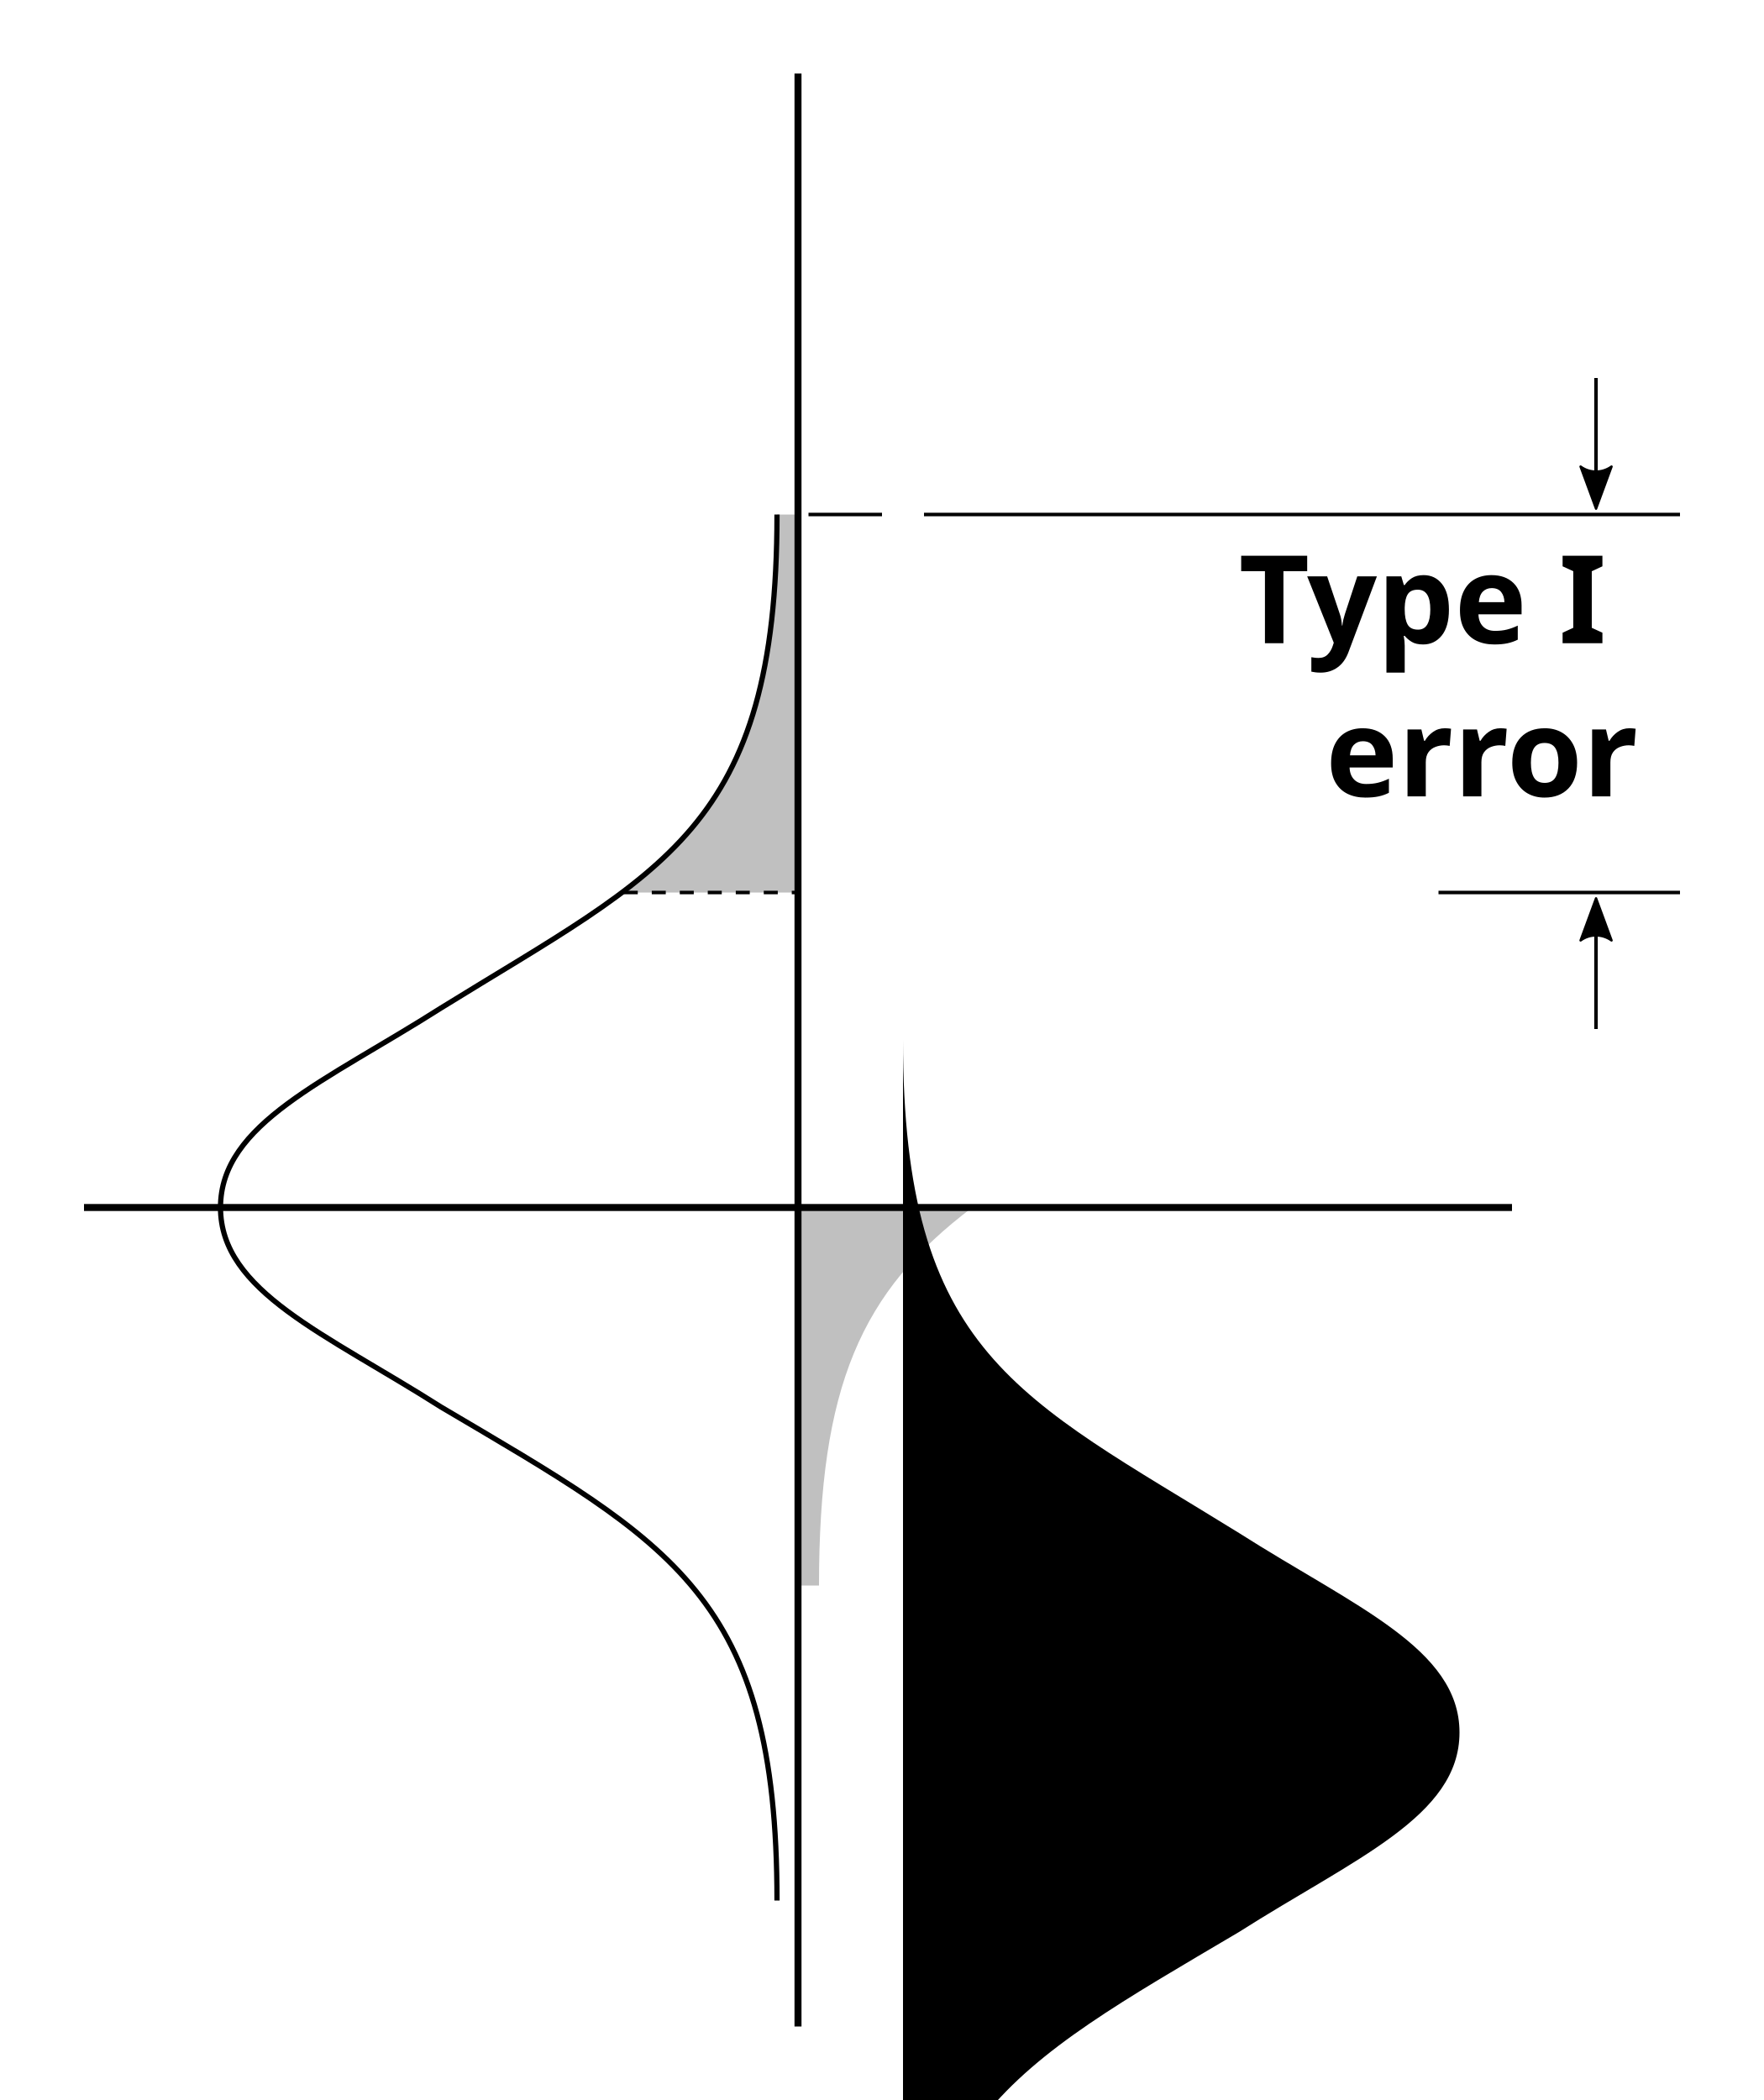
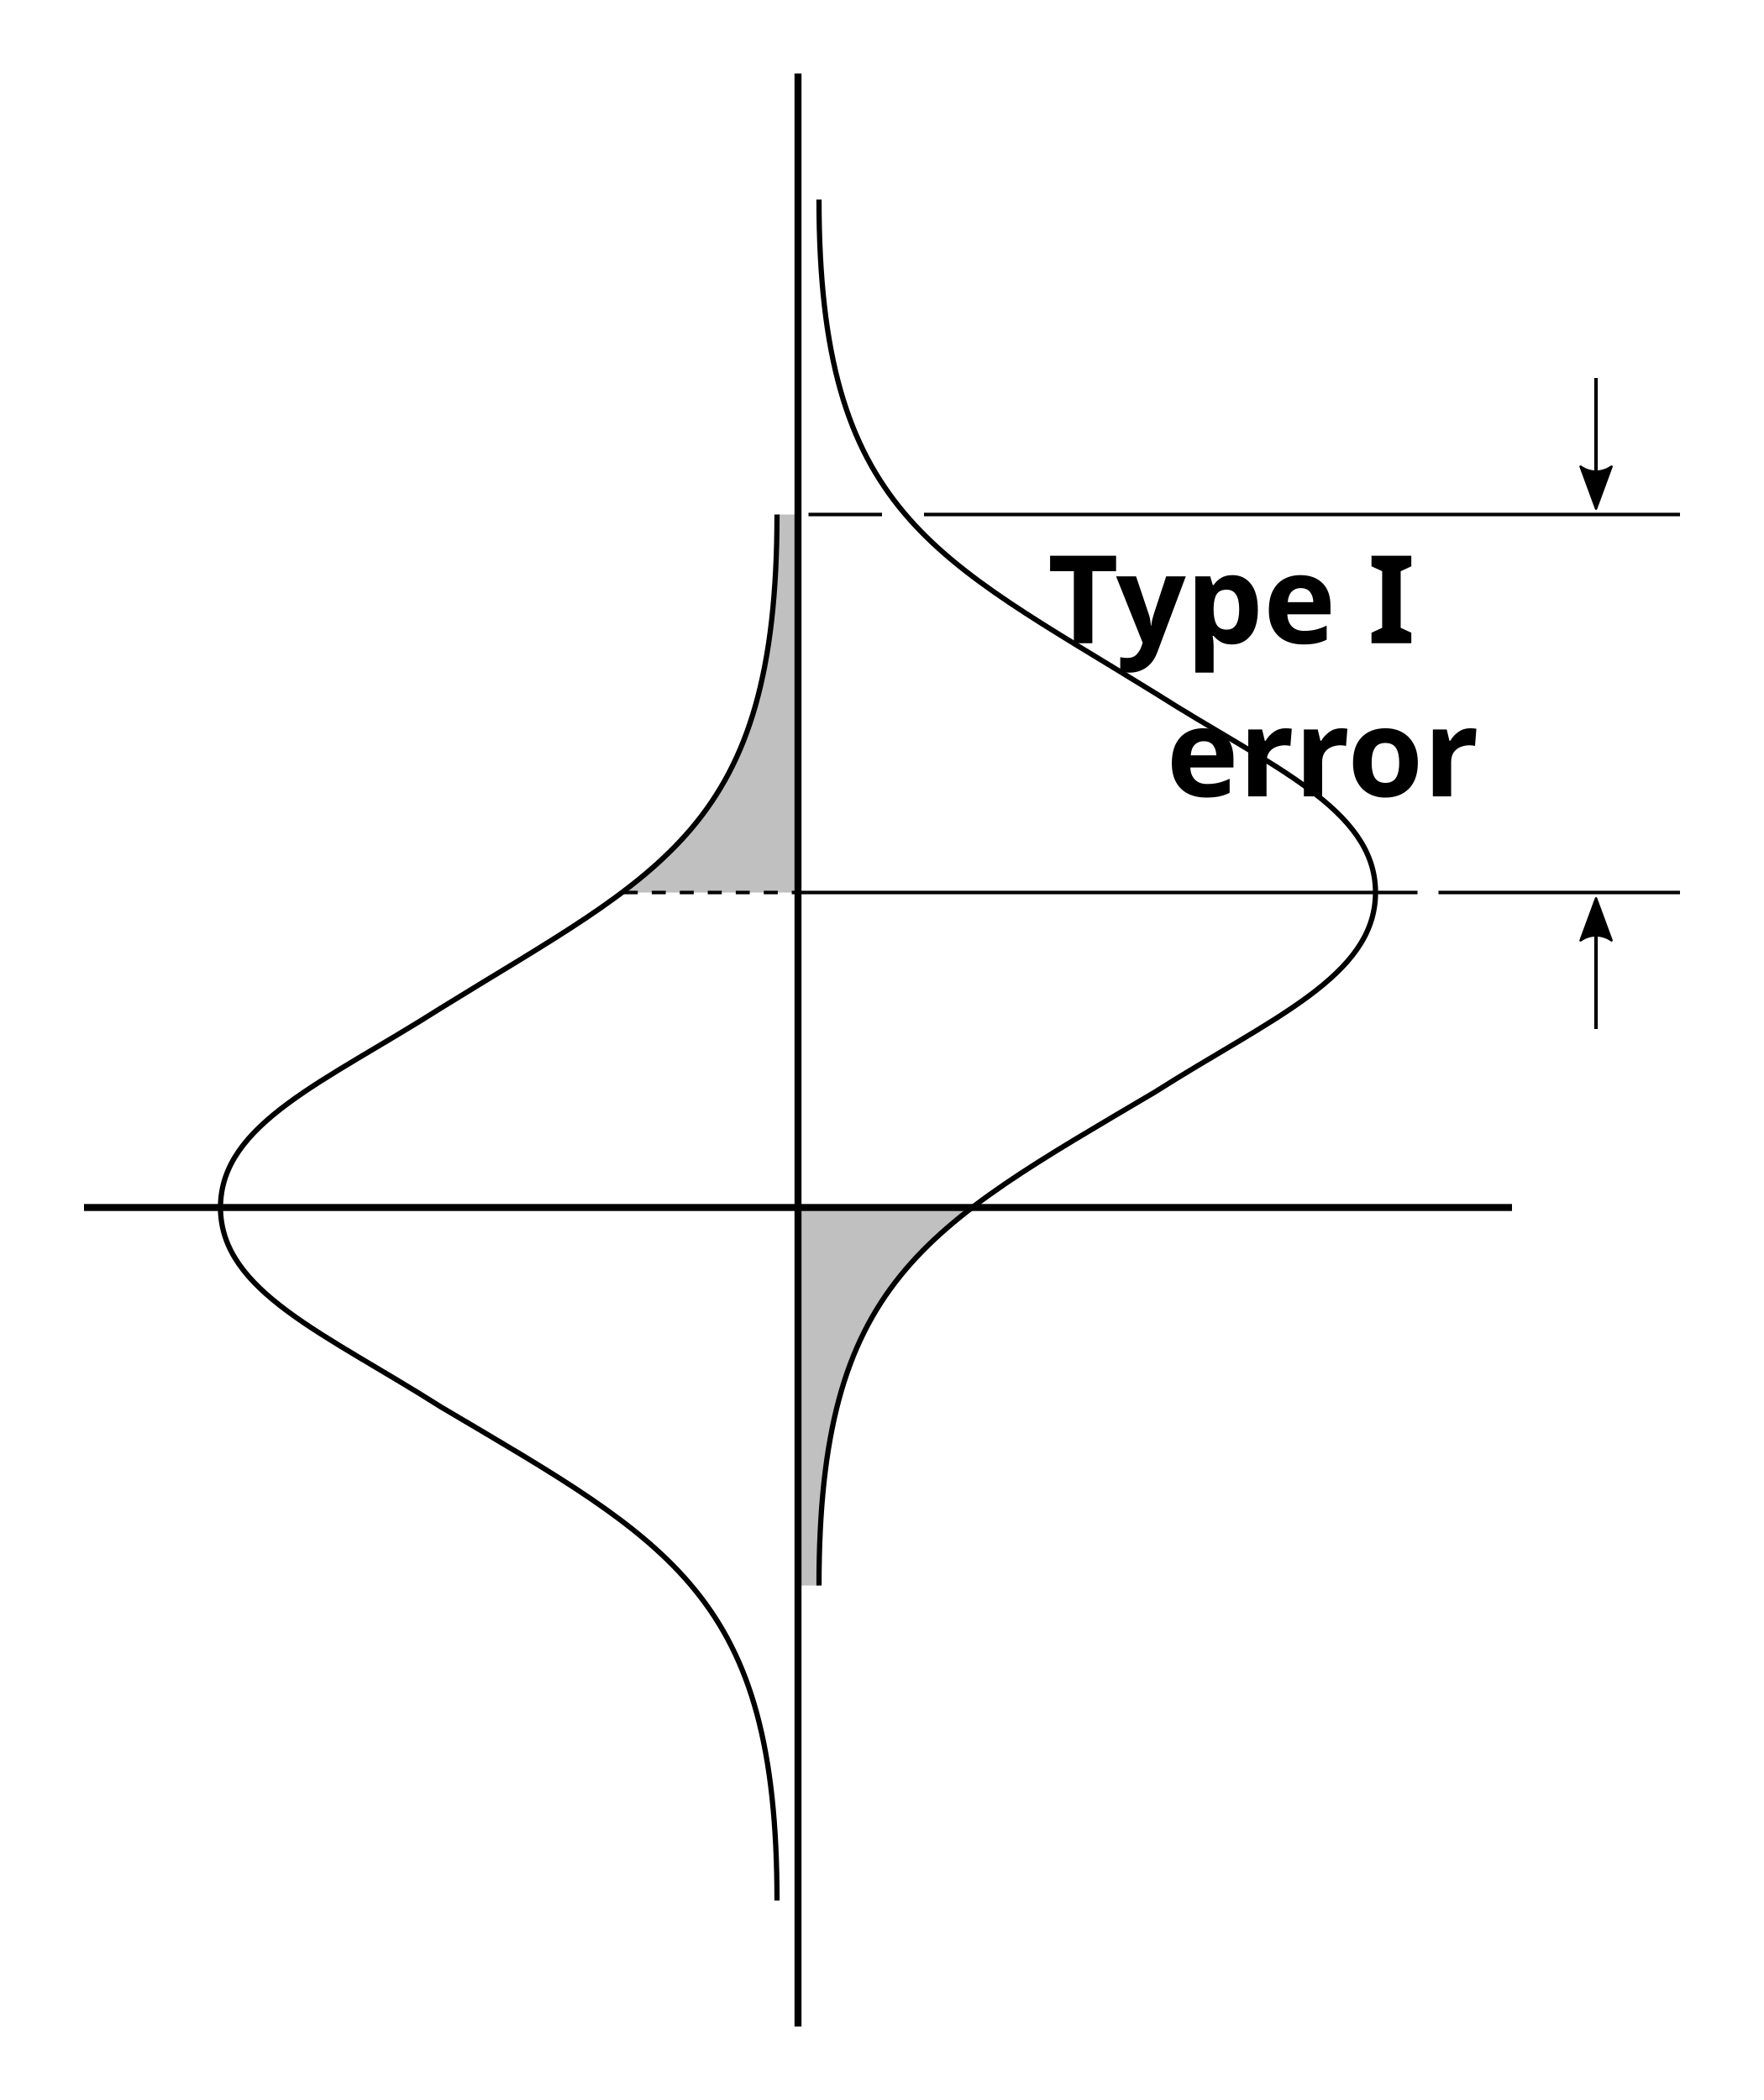
- <svg xmlns="http://www.w3.org/2000/svg" xmlns:xlink="http://www.w3.org/1999/xlink" width="1008" height="1200" viewBox="0 0 1008 1200">
-   <defs>
-     <marker orient="auto" id="d" overflow="visible">
-       <path d="M-10.69-4.437L1.328-.017l-12.018 4.42c1.92-2.61 1.91-6.18 0-8.84z" fill-rule="evenodd" stroke="#000" stroke-width=".688" stroke-linejoin="round" />
+ <svg xmlns="http://www.w3.org/2000/svg" xmlns:xlink="http://www.w3.org/1999/xlink" width="1008" height="1200" viewBox="0 0 1008 1200" id="svg3336" version="1.1">
+   <defs id="defs3420">
+     <marker orient="auto" refY="0" refX="0" id="marker7290" style="overflow:visible">
+       <path id="path7292" style="fill:#000000;fill-opacity:1;fill-rule:evenodd;stroke:#000000;stroke-width:0.625;stroke-linejoin:round;stroke-opacity:1" d="M 8.719,4.034 -2.207,0.016 8.719,-4.002 c -1.745,2.372 -1.735,5.617 -6e-7,8.035 z" transform="matrix(-1.1,0,0,-1.1,-1.1,0)" />
    </marker>
  </defs>
-   <g transform="translate(0 -336)">
-     <path d="M456 1242v-216h99.56C492 1074 468 1128 468 1242z" id="a" fill="silver" fill-rule="evenodd" />
-     <use xlink:href="#a" transform="rotate(180 456 936)" width="100%" height="100%" />
+   <g id="layer3" style="display:inline" transform="translate(0,-336)">
+     <path style="fill:#c0c0c0;fill-opacity:1;fill-rule:evenodd;stroke:none;stroke-width:1px;stroke-linecap:butt;stroke-linejoin:miter;stroke-opacity:1" d="m 456,1242 0,-216 99.561,0 C 492,1074 468,1128 468,1242 Z" id="path4171" />
+     <use x="0" y="0" xlink:href="#path4171" id="use3410" transform="matrix(-1,0,0,-1,912,1872)" width="100%" height="100%" />
  </g>
-   <g transform="translate(0 -336)">
-     <path d="M456 1494V378m408 648H48" fill="none" stroke="#000" stroke-width="4" />
-     <use xlink:href="#b" transform="matrix(-1 0 0 1 960 300)" width="100%" height="100%" />
-     <path d="M356.44 846H456" fill="none" stroke="#000" stroke-width="2" stroke-dasharray="8, 8" />
-     <g fill="none" fill-rule="evenodd" stroke="#000">
-       <path d="M444 1422c0-174-60-204-192-282-66-42-126-66-126-114s60-72 126-114c126-78 192-102 192-282" id="c" stroke-width="3" />
-       <path id="b" d="M102 1026h354" stroke-width="2" />
+   <g id="layer1" style="display:inline" transform="translate(0,-336)">
+     <path style="fill:none;fill-rule:evenodd;stroke:#000000;stroke-width:4;stroke-linecap:butt;stroke-linejoin:miter;stroke-miterlimit:4;stroke-dasharray:none;stroke-opacity:1" d="M 456,1494 456,378" id="path4803" />
+     <path style="fill:none;fill-rule:evenodd;stroke:#000000;stroke-width:4;stroke-linecap:butt;stroke-linejoin:miter;stroke-miterlimit:4;stroke-dasharray:none;stroke-opacity:1" d="m 864,1026 -816,0" id="path3346" />
+     <use style="display:inline" x="0" y="0" xlink:href="#path4166" id="use3588" transform="matrix(-1,0,0,1,960,300)" width="100%" height="100%" />
+     <path style="display:inline;fill:none;fill-rule:evenodd;stroke:#000000;stroke-width:2;stroke-linecap:butt;stroke-linejoin:miter;stroke-miterlimit:4;stroke-dasharray:8, 8;stroke-dashoffset:0;stroke-opacity:1" d="m 356.439,846 99.561,0" id="path4162" />
+     <g id="g3406" transform="translate(-48,480)">
+       <path style="display:inline;fill:none;fill-rule:evenodd;stroke:#000000;stroke-width:3;stroke-linecap:butt;stroke-linejoin:miter;stroke-miterlimit:4;stroke-dasharray:none;stroke-opacity:1" d="M 492,942 C 492,768 432,738 300,660 234,618 174,594 174,546 174,498 234,474 300,432 426,354 492,330 492,150" id="path4156" />
+       <path id="path4166" d="m 150,546 354,0" style="display:inline;fill:none;fill-rule:evenodd;stroke:#000000;stroke-width:2;stroke-linecap:butt;stroke-linejoin:miter;stroke-miterlimit:4;stroke-dasharray:none;stroke-opacity:1" />
    </g>
-     <use xlink:href="#c" transform="matrix(-1 0 0 1 960 300)" width="100%" height="100%" />
+     <use style="display:inline" x="0" y="0" xlink:href="#path4156" id="use3586" transform="matrix(-1,0,0,1,960,300)" width="100%" height="100%" />
  </g>
-   <g transform="translate(0 -336)">
-     <path d="M528 630h432M822 846h138" fill="none" stroke="#000" stroke-width="2" />
-     <path d="M912 552v72" id="e" fill="none" fill-rule="evenodd" stroke="#000" stroke-width="2" marker-end="url(#d)" />
-     <use xlink:href="#e" transform="matrix(1 0 0 -1 0 1476)" width="100%" height="100%" stroke-width="2" />
-     <path d="M462 630h42" fill="none" stroke="#000" stroke-width="2" />
-     <text style="line-height:125%;-inkscape-font-specification:'Avenir Next Condensed, Semi-Bold Condensed';text-align:end" x="936.112" y="703.56" font-weight="600" font-stretch="condensed" font-size="70" font-family="Avenir Next Condensed" letter-spacing="0" word-spacing="0" text-anchor="end">
-       <tspan x="936.112" y="703.56" style="line-height:125%;-inkscape-font-specification:'Avenir Next Condensed, Semi-Bold Condensed';text-align:end">Type I</tspan>
-       <tspan x="936.112" y="791.06" style="line-height:125%;-inkscape-font-specification:'Avenir Next Condensed, Semi-Bold Condensed';text-align:end">error</tspan>
+   <g id="layer4" transform="translate(0,-336)">
+     <path style="fill:none;fill-rule:evenodd;stroke:#000000;stroke-width:2;stroke-linecap:butt;stroke-linejoin:miter;stroke-miterlimit:4;stroke-dasharray:none;stroke-opacity:1" d="m 528,630 432,0" id="path3416" />
+     <path style="fill:none;fill-rule:evenodd;stroke:#000000;stroke-width:2;stroke-linecap:butt;stroke-linejoin:miter;stroke-miterlimit:4;stroke-dasharray:none;stroke-opacity:1" d="m 822,846 138,0" id="path3418" />
+     <path style="fill:none;fill-rule:evenodd;stroke:#000000;stroke-width:2;stroke-linecap:butt;stroke-linejoin:miter;stroke-miterlimit:4;stroke-dasharray:none;stroke-opacity:1;marker-end:url(#marker7290)" d="m 912,552 0,72" id="path3420" />
+     <use x="0" y="0" xlink:href="#path3420" id="use4552" transform="matrix(1,0,0,-1,0,1476)" width="100%" height="100%" style="stroke-width:2;stroke-miterlimit:4;stroke-dasharray:none" />
+     <path style="fill:none;fill-rule:evenodd;stroke:#000000;stroke-width:2;stroke-linecap:butt;stroke-linejoin:miter;stroke-miterlimit:4;stroke-dasharray:none;stroke-opacity:1" d="m 462,630 42,0" id="path4554" />
+     <text xml:space="preserve" style="font-style:normal;font-variant:normal;font-weight:600;font-stretch:condensed;font-size:70px;line-height:125%;font-family:'Avenir Next Condensed';-inkscape-font-specification:'Avenir Next Condensed, Semi-Bold Condensed';text-align:end;letter-spacing:0px;word-spacing:0px;writing-mode:lr-tb;text-anchor:end;fill:#000000;fill-opacity:1;stroke:none;stroke-width:1px;stroke-linecap:butt;stroke-linejoin:miter;stroke-opacity:1" x="936.112" y="703.56" id="text7300">
+       <tspan id="tspan7302" x="936.112" y="703.56" style="font-style:normal;font-variant:normal;font-weight:600;font-stretch:condensed;font-size:70px;line-height:125%;font-family:'Avenir Next Condensed';-inkscape-font-specification:'Avenir Next Condensed, Semi-Bold Condensed';text-align:end;writing-mode:lr-tb;text-anchor:end">Type I</tspan>
+       <tspan x="936.112" y="791.06" id="tspan7310" style="font-style:normal;font-variant:normal;font-weight:600;font-stretch:condensed;font-size:70px;line-height:125%;font-family:'Avenir Next Condensed';-inkscape-font-specification:'Avenir Next Condensed, Semi-Bold Condensed';text-align:end;writing-mode:lr-tb;text-anchor:end">error</tspan>
    </text>
  </g>
</svg>
